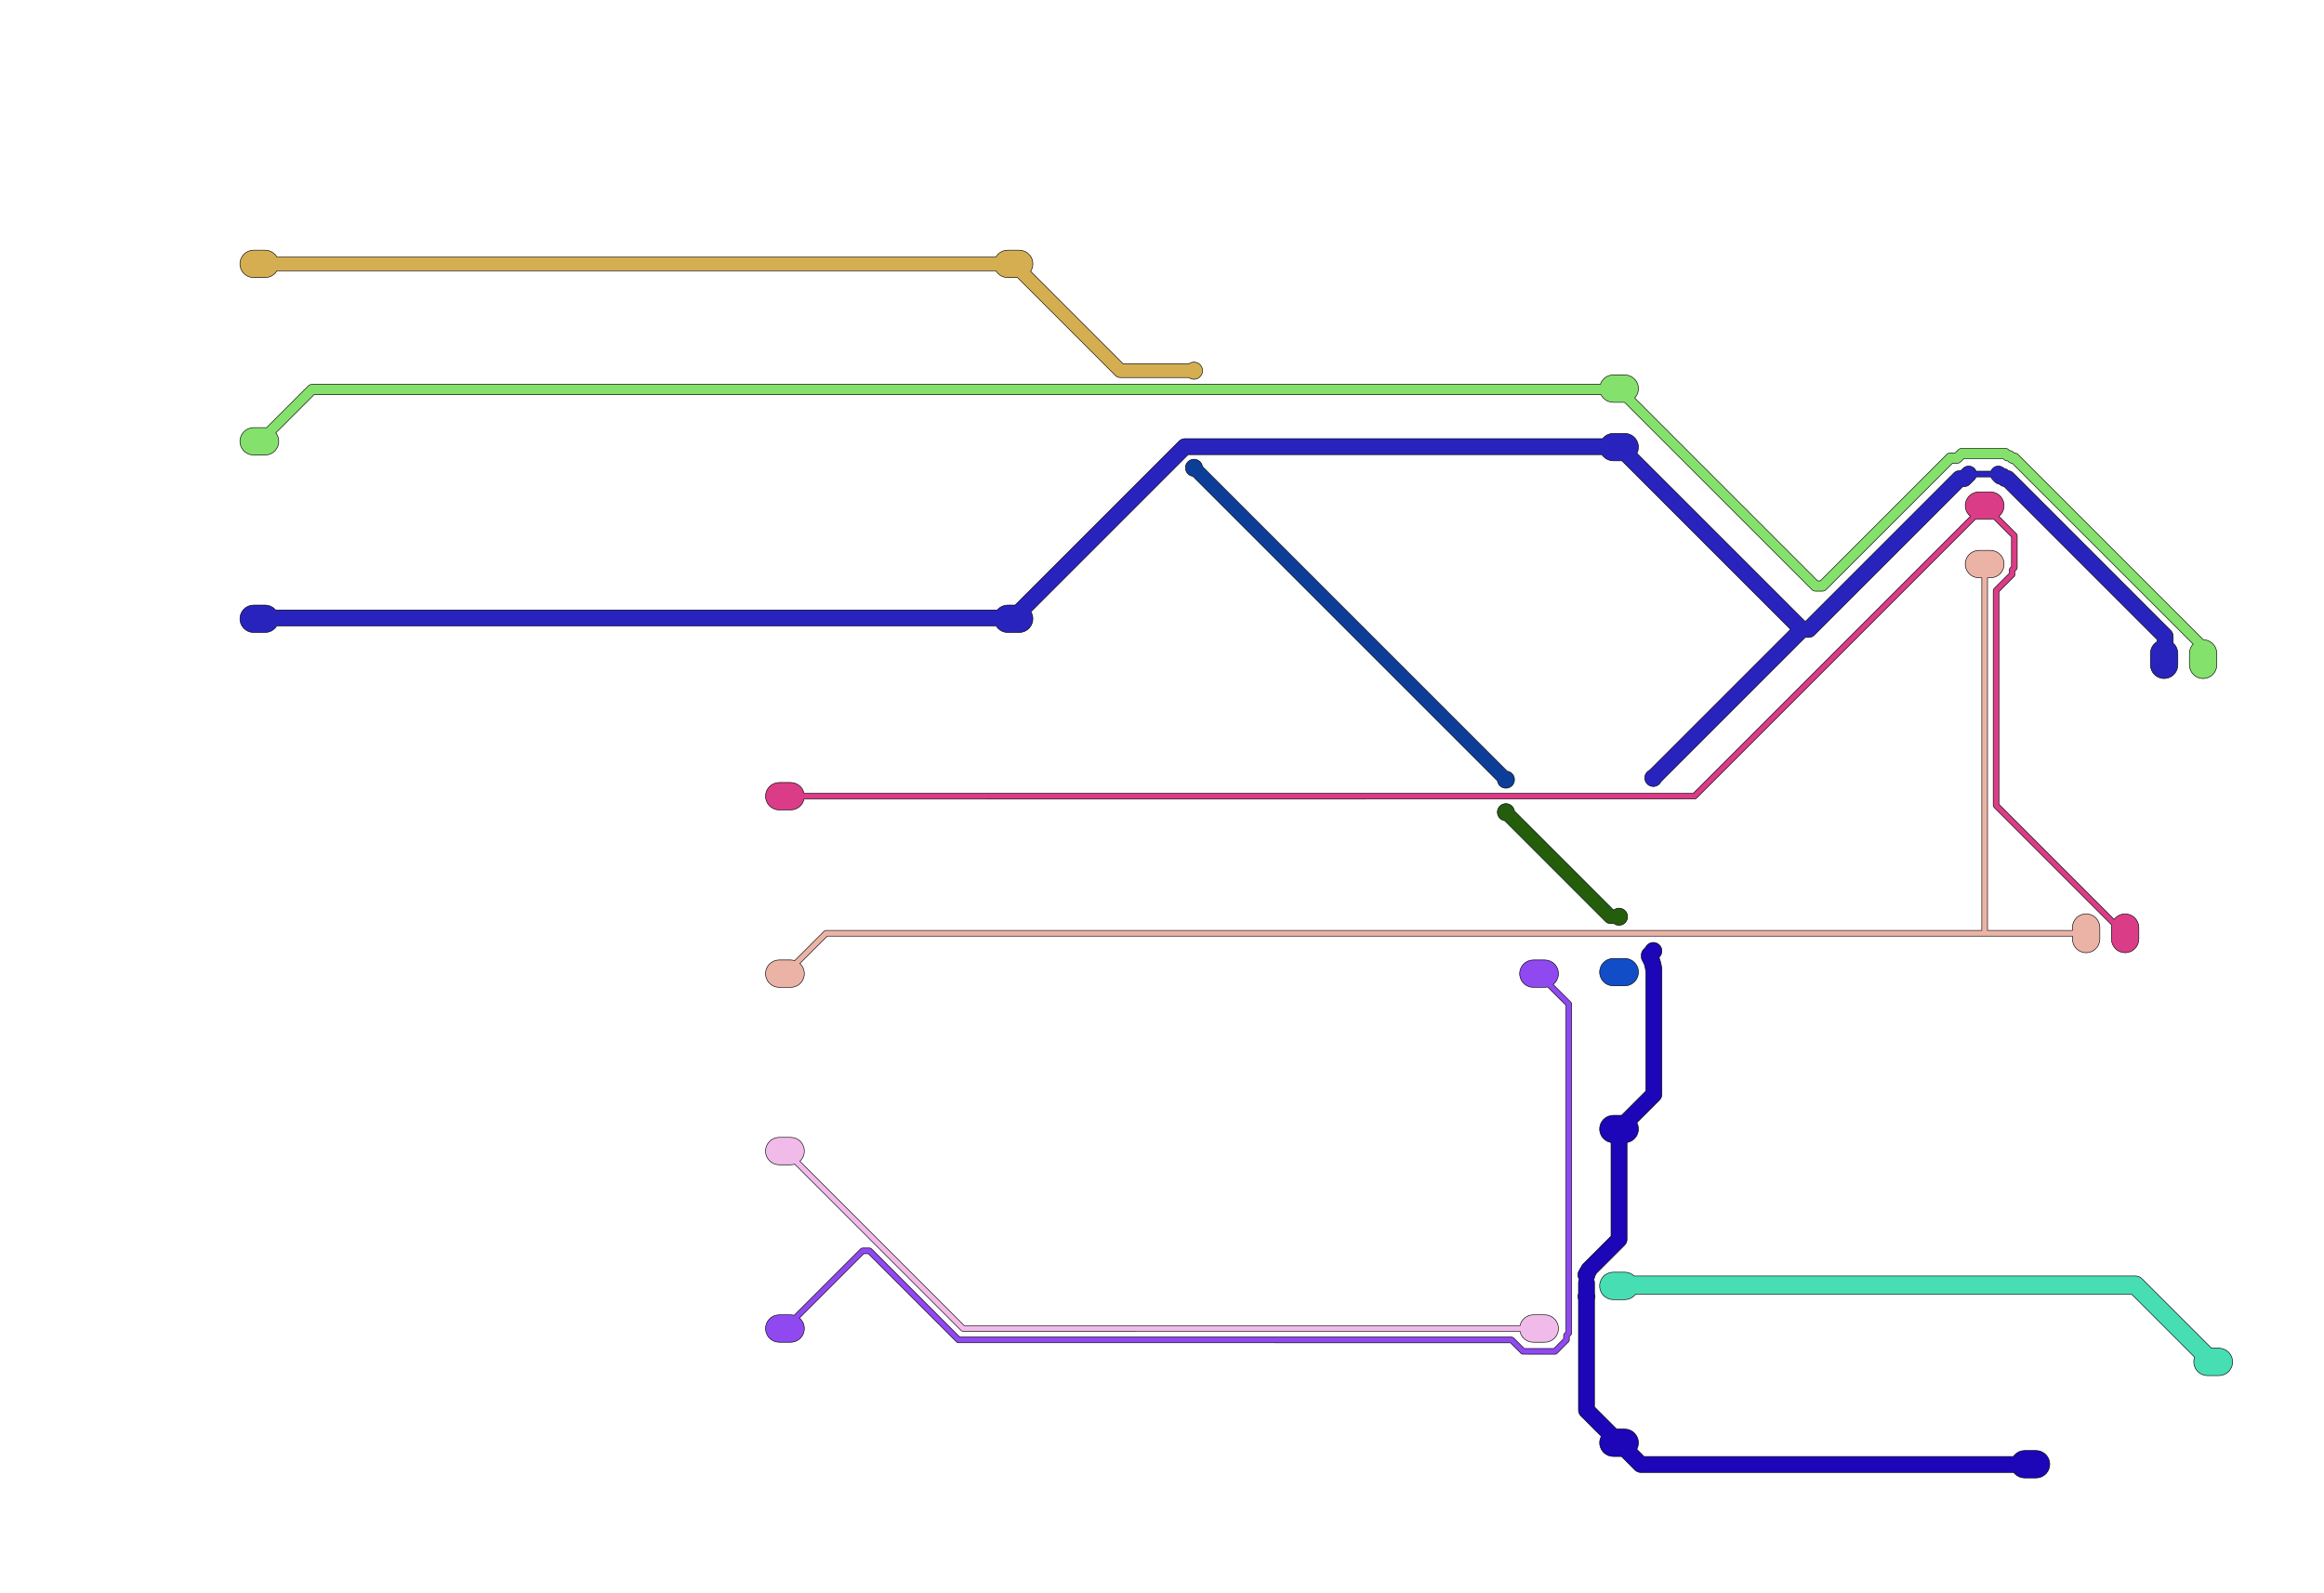
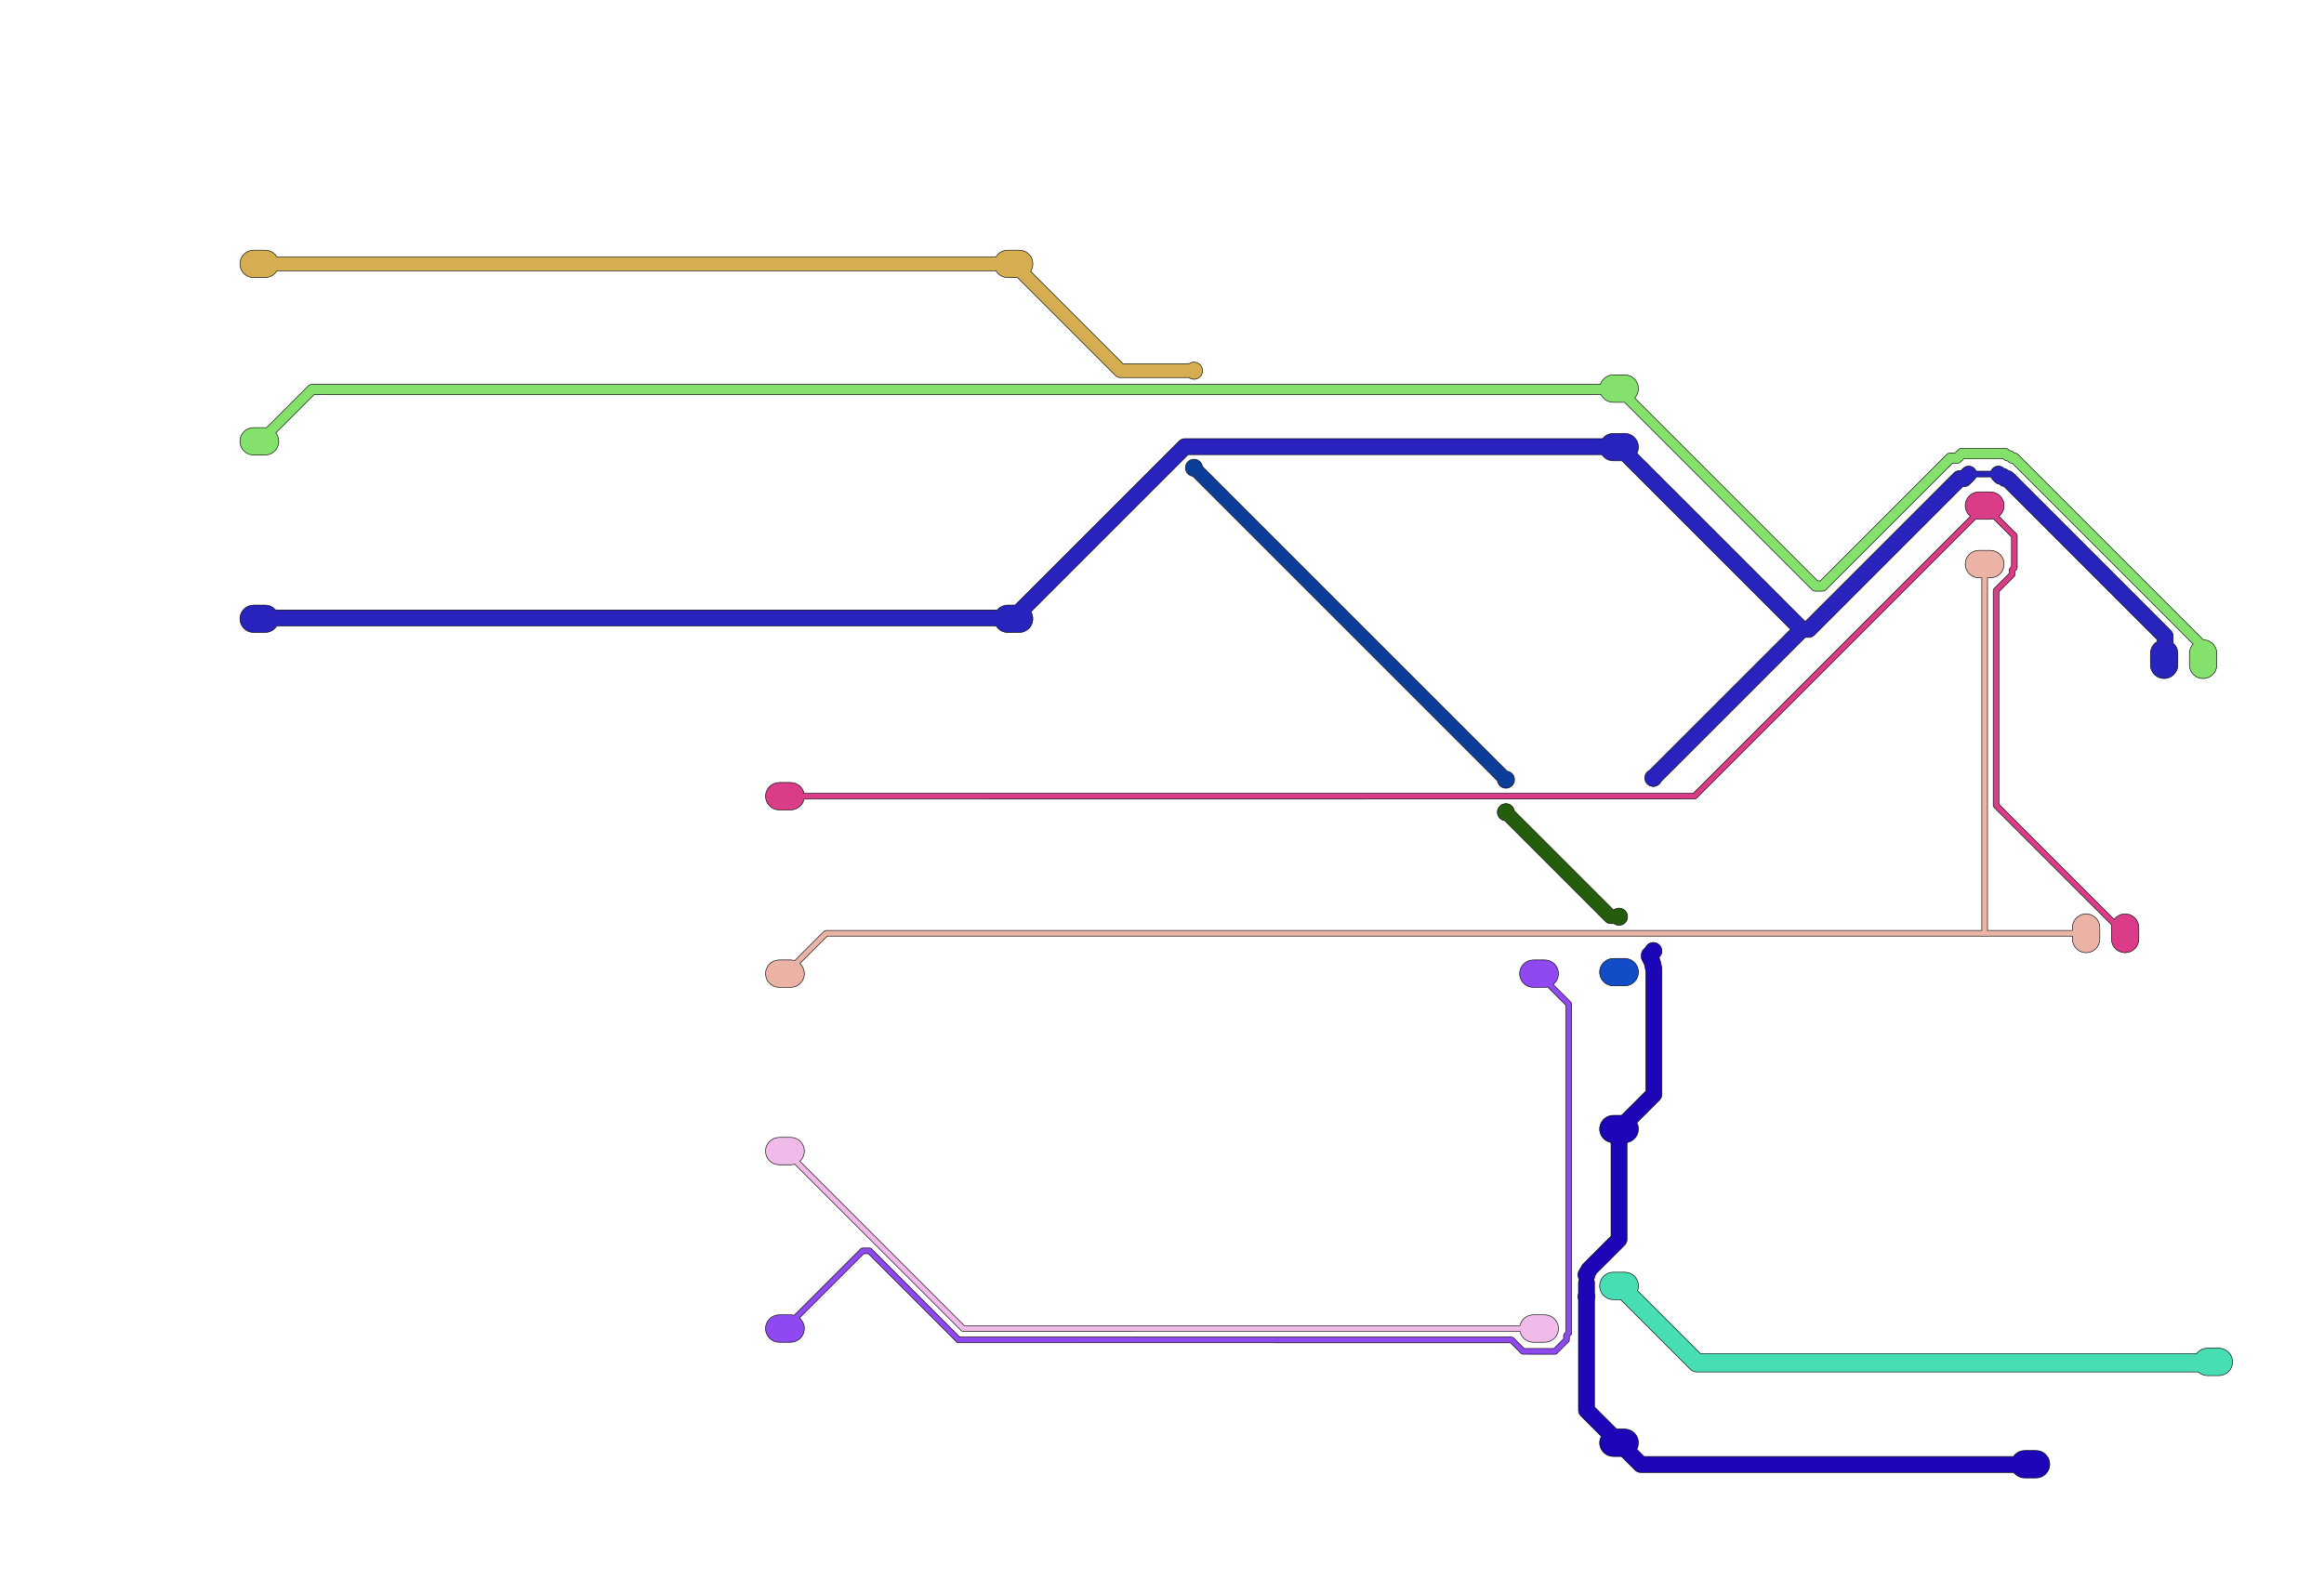
<svg xmlns="http://www.w3.org/2000/svg" width="384.378" height="263.433" viewBox="0 0 8007.87 5488.19" version="1.1">
  <g fill-rule="evenodd">
    <path d="M 827.03,2137.48 L 827.03,2127.61 L 829.084,2117.95 L 833.101,2108.92 L 838.907,2100.93 L 846.246,2094.32 L 854.8,2089.39 L 864.193,2086.33 L 874.016,2085.3 L 913.386,2085.3 L 923.208,2086.33 L 932.602,2089.39 L 941.155,2094.32 L 948.495,2100.93 L 949.533,2102.36 L 3436.29,2102.36 L 3437.33,2100.93 L 3444.67,2094.32 L 3453.23,2089.39 L 3462.62,2086.33 L 3472.44,2085.3 L 3497.77,2085.3 L 4063.19,1519.88 L 4067.37,1516.45 L 4072.13,1513.91 L 4077.3,1512.34 L 4082.68,1511.81 L 5522.15,1511.81 L 5523.95,1509.33 L 5531.29,1502.72 L 5539.84,1497.79 L 5549.23,1494.73 L 5559.06,1493.7 L 5598.43,1493.7 L 5608.25,1494.73 L 5617.64,1497.79 L 5626.19,1502.72 L 5633.53,1509.33 L 5639.34,1517.32 L 5643.36,1526.35 L 5645.41,1536.01 L 5645.41,1545.88 L 5643.36,1555.54 L 5640.44,1562.1 L 6220.08,2141.73 L 6220.87,2141.73 L 6732.48,1630.12 L 6736.66,1626.69 L 6741.42,1624.14 L 6746.59,1622.58 L 6751.97,1622.05 L 6756.3,1622.05 L 6763.98,1614.37 L 6768.15,1610.94 L 6772.92,1608.4 L 6778.09,1606.83 L 6783.46,1606.3 L 6788.84,1606.83 L 6794.01,1608.4 L 6798.77,1610.94 L 6802.95,1614.37 L 6806.38,1618.55 L 6809.14,1624.01 L 6860.15,1624.01 L 6862.91,1618.55 L 6866.34,1614.37 L 6870.51,1610.94 L 6875.28,1608.4 L 6880.45,1606.83 L 6885.83,1606.3 L 6891.2,1606.83 L 6896.37,1608.4 L 6901.14,1610.94 L 6905.5,1614.56 L 6906.95,1614.7 L 6912.12,1616.27 L 6916.88,1618.82 L 6921.25,1622.43 L 6922.7,1622.58 L 6927.87,1624.14 L 6932.63,1626.69 L 6936.81,1630.12 L 7480.12,2173.43 L 7483.54,2177.6 L 7486.09,2182.37 L 7487.66,2187.54 L 7488.19,2192.91 L 7488.19,2216.58 L 7495.18,2224.2 L 7500.11,2232.75 L 7503.17,2242.15 L 7504.2,2251.97 L 7504.2,2291.34 L 7503.17,2301.16 L 7500.11,2310.55 L 7495.18,2319.11 L 7488.57,2326.45 L 7480.58,2332.25 L 7471.55,2336.27 L 7461.89,2338.32 L 7452.02,2338.32 L 7442.36,2336.27 L 7433.33,2332.25 L 7425.34,2326.45 L 7418.73,2319.11 L 7413.8,2310.55 L 7410.74,2301.16 L 7409.71,2291.34 L 7409.71,2251.97 L 7410.74,2242.15 L 7413.8,2232.75 L 7418.73,2224.2 L 7425.34,2216.86 L 7433.07,2211.25 L 7433.07,2204.33 L 6905.52,1676.78 L 6904.07,1676.63 L 6898.9,1675.07 L 6894.14,1672.52 L 6889.77,1668.9 L 6888.32,1668.76 L 6883.15,1667.19 L 6878.39,1664.65 L 6874.21,1661.22 L 6866.34,1653.34 L 6862.91,1649.17 L 6860.15,1643.7 L 6809.14,1643.7 L 6806.38,1649.17 L 6802.95,1653.34 L 6787.2,1669.09 L 6783.03,1672.52 L 6778.26,1675.07 L 6773.09,1676.63 L 6767.72,1677.16 L 6763.38,1677.16 L 6251.77,2188.78 L 6247.59,2192.21 L 6242.83,2194.75 L 6237.66,2196.32 L 6232.28,2196.85 L 6220.08,2196.85 L 5723.83,2693.09 L 5720.74,2698.46 L 5716.61,2703.05 L 5711.61,2706.67 L 5705.97,2709.18 L 5699.94,2710.47 L 5693.76,2710.47 L 5687.73,2709.18 L 5682.09,2706.67 L 5677.09,2703.05 L 5672.96,2698.46 L 5669.88,2693.11 L 5667.97,2687.24 L 5667.32,2681.1 L 5667.97,2674.96 L 5669.88,2669.09 L 5672.96,2663.75 L 5677.09,2659.16 L 5682.09,2655.53 L 5684.54,2654.44 L 6169.69,2169.29 L 5588.58,1588.19 L 5559.06,1588.19 L 5549.23,1587.16 L 5539.84,1584.1 L 5531.29,1579.17 L 5523.95,1572.56 L 5519.86,1566.93 L 4094.09,1566.93 L 3552.46,2108.56 L 3556.74,2117.95 L 3558.8,2127.61 L 3558.8,2137.48 L 3556.74,2147.15 L 3552.73,2156.17 L 3546.92,2164.16 L 3539.58,2170.77 L 3531.03,2175.71 L 3521.63,2178.76 L 3511.81,2179.79 L 3472.44,2179.79 L 3462.62,2178.76 L 3453.23,2175.71 L 3444.67,2170.77 L 3437.33,2164.16 L 3432.48,2157.48 L 953.347,2157.48 L 948.495,2164.16 L 941.155,2170.77 L 932.602,2175.71 L 923.208,2178.76 L 913.386,2179.79 L 874.016,2179.79 L 864.193,2178.76 L 854.8,2175.71 L 846.246,2170.77 L 838.907,2164.16 L 833.101,2156.17 L 829.084,2147.15 L 827.03,2137.48 z " style="fill-opacity:1;fill:rgb(41,35,190);stroke:rgb(0,0,0);stroke-width:2" />
  </g>
  <g fill-rule="evenodd">
    <path d="M 827.03,1525.94 L 827.03,1516.06 L 829.084,1506.4 L 833.101,1497.38 L 838.907,1489.38 L 846.246,1482.78 L 854.8,1477.84 L 864.193,1474.79 L 874.016,1473.75 L 913.386,1473.75 L 918.024,1474.24 L 1062.27,1329.99 L 1064.96,1327.79 L 1068.02,1326.15 L 1071.34,1325.14 L 1074.8,1324.8 L 5514.12,1324.8 L 5518.14,1315.75 L 5523.95,1307.76 L 5531.29,1301.15 L 5539.84,1296.21 L 5549.23,1293.16 L 5559.06,1292.13 L 5598.43,1292.13 L 5608.25,1293.16 L 5617.64,1296.21 L 5626.19,1301.15 L 5633.53,1307.76 L 5639.34,1315.75 L 5643.36,1324.77 L 5645.41,1334.43 L 5645.41,1344.31 L 5643.36,1353.97 L 5639.34,1362.99 L 5632.86,1371.59 L 6263.24,2001.97 L 6272.19,2001.97 L 6707.94,1566.21 L 6710.63,1564.01 L 6713.69,1562.37 L 6717.01,1561.36 L 6720.47,1561.02 L 6736.75,1561.02 L 6747.31,1550.46 L 6750,1548.26 L 6753.06,1546.62 L 6756.38,1545.62 L 6759.84,1545.27 L 6909.45,1545.27 L 6912.9,1545.62 L 6916.23,1546.62 L 6919.29,1548.26 L 6924.66,1553.15 L 6928.65,1553.49 L 6931.97,1554.5 L 6935.04,1556.13 L 6940.41,1561.02 L 6944.4,1561.36 L 6947.72,1562.37 L 6950.79,1564.01 L 6953.47,1566.21 L 7592.24,2204.98 L 7596.28,2204.98 L 7605.94,2207.04 L 7614.96,2211.05 L 7622.95,2216.86 L 7629.56,2224.2 L 7634.5,2232.75 L 7637.55,2242.15 L 7638.58,2251.97 L 7638.58,2291.34 L 7637.55,2301.16 L 7634.5,2310.55 L 7629.56,2319.11 L 7622.95,2326.45 L 7614.96,2332.25 L 7605.94,2336.27 L 7596.28,2338.32 L 7586.4,2338.32 L 7576.74,2336.27 L 7567.72,2332.25 L 7559.73,2326.45 L 7553.12,2319.11 L 7548.18,2310.55 L 7545.13,2301.16 L 7544.09,2291.34 L 7544.09,2251.97 L 7545.13,2242.15 L 7548.18,2232.75 L 7553.12,2224.2 L 7557.02,2219.87 L 6933.6,1596.46 L 6929.61,1596.12 L 6926.29,1595.11 L 6923.23,1593.47 L 6917.86,1588.58 L 6913.86,1588.24 L 6910.54,1587.23 L 6907.48,1585.6 L 6902.11,1580.71 L 6767.18,1580.71 L 6756.62,1591.27 L 6753.94,1593.47 L 6750.87,1595.11 L 6747.55,1596.12 L 6744.09,1596.46 L 6727.81,1596.46 L 6292.05,2032.21 L 6289.37,2034.41 L 6286.31,2036.05 L 6282.98,2037.06 L 6279.53,2037.4 L 6255.91,2037.4 L 6252.45,2037.06 L 6249.13,2036.05 L 6246.06,2034.41 L 6243.38,2032.21 L 5597.78,1386.61 L 5559.06,1386.61 L 5549.23,1385.58 L 5539.84,1382.53 L 5531.29,1377.59 L 5523.95,1370.98 L 5518.14,1362.99 L 5516.91,1360.24 L 1082.14,1360.24 L 950.387,1491.99 L 954.3,1497.38 L 958.318,1506.4 L 960.371,1516.06 L 960.371,1525.94 L 958.318,1535.6 L 954.3,1544.62 L 948.495,1552.61 L 941.155,1559.22 L 932.602,1564.16 L 923.208,1567.21 L 913.386,1568.24 L 874.016,1568.24 L 864.193,1567.21 L 854.8,1564.16 L 846.246,1559.22 L 838.907,1552.61 L 833.101,1544.62 L 829.084,1535.6 L 827.03,1525.94 z " style="fill-opacity:1;fill:rgb(132,225,108);stroke:rgb(0,0,0);stroke-width:2" />
  </g>
  <g fill-rule="evenodd">
    <path d="M 827.03,914.387 L 827.03,904.51 L 829.084,894.85 L 833.101,885.827 L 838.907,877.836 L 846.246,871.228 L 854.8,866.289 L 864.193,863.237 L 874.016,862.205 L 913.386,862.205 L 923.208,863.237 L 932.602,866.289 L 941.155,871.228 L 948.495,877.836 L 954.299,885.825 L 3431.53,885.825 L 3437.33,877.836 L 3444.67,871.228 L 3453.23,866.289 L 3462.62,863.237 L 3472.44,862.205 L 3511.81,862.205 L 3521.63,863.237 L 3531.03,866.289 L 3539.58,871.228 L 3546.92,877.836 L 3552.73,885.827 L 3556.74,894.85 L 3558.8,904.51 L 3558.8,914.387 L 3556.74,924.048 L 3552.73,933.071 L 3551.22,935.139 L 3870.02,1253.94 L 4096.73,1253.94 L 4099.41,1251.99 L 4105.05,1249.48 L 4111.09,1248.19 L 4117.26,1248.19 L 4123.3,1249.48 L 4128.94,1251.99 L 4133.93,1255.62 L 4138.06,1260.2 L 4141.15,1265.55 L 4143.06,1271.42 L 4143.7,1277.56 L 4143.06,1283.7 L 4141.15,1289.57 L 4138.06,1294.91 L 4133.93,1299.5 L 4128.94,1303.13 L 4123.3,1305.64 L 4117.26,1306.92 L 4111.09,1306.92 L 4105.05,1305.64 L 4099.41,1303.13 L 4096.72,1301.18 L 3860.24,1301.18 L 3855.63,1300.73 L 3851.2,1299.38 L 3847.11,1297.2 L 3843.53,1294.26 L 3505.96,956.693 L 3472.44,956.693 L 3462.62,955.661 L 3453.23,952.608 L 3444.67,947.67 L 3437.33,941.061 L 3431.53,933.069 L 954.301,933.069 L 948.495,941.061 L 941.155,947.67 L 932.602,952.608 L 923.208,955.661 L 913.386,956.693 L 874.016,956.693 L 864.193,955.661 L 854.8,952.608 L 846.246,947.67 L 838.907,941.061 L 833.101,933.071 L 829.084,924.048 L 827.03,914.387 z " style="fill-opacity:1;fill:rgb(214,174,82);stroke:rgb(0,0,0);stroke-width:2" />
  </g>
  <g fill-rule="evenodd">
    <path d="M 2638.05,4583.68 L 2638.05,4573.8 L 2640.11,4564.14 L 2644.12,4555.12 L 2649.93,4547.13 L 2657.27,4540.52 L 2665.82,4535.58 L 2675.22,4532.53 L 2685.04,4531.5 L 2724.41,4531.5 L 2734.23,4532.53 L 2736.33,4533.21 L 2965.48,4304.06 L 2968.67,4301.93 L 2972.44,4301.18 L 2996.06,4301.18 L 2999.83,4301.93 L 3003.02,4304.06 L 3307.23,4608.27 L 5208.66,4608.27 L 5212.43,4609.02 L 5215.62,4611.15 L 5252.11,4647.64 L 5354.19,4647.64 L 5387.79,4614.03 L 5387.79,4602.36 L 5388.54,4598.59 L 5390.68,4595.4 L 5395.67,4590.41 L 5395.67,3464.71 L 5332.78,3401.82 L 5322.83,3402.89 L 5283.46,3402.89 L 5273.64,3401.85 L 5264.25,3398.8 L 5255.7,3393.86 L 5248.36,3387.26 L 5242.55,3379.27 L 5238.53,3370.24 L 5236.48,3360.58 L 5236.48,3350.7 L 5238.53,3341.04 L 5242.55,3332.02 L 5248.36,3324.03 L 5255.7,3317.42 L 5264.25,3312.48 L 5273.64,3309.43 L 5283.46,3308.4 L 5322.83,3308.4 L 5332.66,3309.43 L 5342.05,3312.48 L 5350.6,3317.42 L 5357.94,3324.03 L 5363.75,3332.02 L 5367.77,3341.04 L 5369.82,3350.7 L 5369.82,3360.58 L 5367.77,3370.24 L 5363.75,3379.27 L 5357.94,3387.26 L 5351.69,3392.89 L 5412.47,3453.67 L 5414.6,3456.86 L 5415.35,3460.63 L 5415.35,4594.49 L 5415.16,4596.41 L 5413.69,4599.96 L 5407.48,4606.44 L 5407.48,4618.11 L 5407.29,4620.03 L 5405.82,4623.58 L 5365.23,4664.44 L 5362.03,4666.57 L 5358.27,4667.32 L 5246.11,4667.13 L 5242.56,4665.66 L 5241.07,4664.44 L 5204.58,4627.95 L 3301.23,4627.76 L 3297.68,4626.29 L 3296.19,4625.07 L 2991.98,4320.87 L 2976.52,4320.87 L 2754.64,4542.74 L 2759.52,4547.13 L 2765.32,4555.12 L 2769.34,4564.14 L 2771.39,4573.8 L 2771.39,4583.68 L 2769.34,4593.34 L 2765.32,4602.36 L 2759.52,4610.35 L 2752.18,4616.96 L 2743.63,4621.9 L 2734.23,4624.95 L 2724.41,4625.98 L 2685.04,4625.98 L 2675.22,4624.95 L 2665.82,4621.9 L 2657.27,4616.96 L 2649.93,4610.35 L 2644.12,4602.36 L 2640.11,4593.34 L 2638.05,4583.68 z " style="fill-opacity:1;fill:rgb(144,73,241);stroke:rgb(0,0,0);stroke-width:2" />
  </g>
  <g fill-rule="evenodd">
    <path d="M 2638.05,3972.13 L 2638.05,3962.25 L 2640.11,3952.59 L 2644.12,3943.57 L 2649.93,3935.58 L 2657.27,3928.97 L 2665.82,3924.03 L 2675.22,3920.98 L 2685.04,3919.95 L 2724.41,3919.95 L 2734.23,3920.98 L 2743.63,3924.03 L 2752.18,3928.97 L 2759.52,3935.58 L 2765.32,3943.57 L 2769.34,3952.59 L 2771.39,3962.25 L 2771.39,3972.13 L 2769.34,3981.79 L 2765.32,3990.81 L 2759.52,3998.8 L 2756.03,4001.95 L 3322.97,4568.9 L 5237.52,4568.9 L 5238.53,4564.14 L 5242.55,4555.12 L 5248.36,4547.13 L 5255.7,4540.52 L 5264.25,4535.58 L 5273.64,4532.53 L 5283.46,4531.5 L 5322.83,4531.5 L 5332.66,4532.53 L 5342.05,4535.58 L 5350.6,4540.52 L 5357.94,4547.13 L 5363.75,4555.12 L 5367.77,4564.14 L 5369.82,4573.8 L 5369.82,4583.68 L 5367.77,4593.34 L 5363.75,4602.36 L 5357.94,4610.35 L 5350.6,4616.96 L 5342.05,4621.9 L 5332.66,4624.95 L 5322.83,4625.98 L 5283.46,4625.98 L 5273.64,4624.95 L 5264.25,4621.9 L 5255.7,4616.96 L 5248.36,4610.35 L 5242.55,4602.36 L 5238.53,4593.34 L 5237.52,4588.58 L 3316.98,4588.39 L 3313.43,4586.92 L 3311.94,4585.7 L 2738.32,4012.08 L 2734.23,4013.4 L 2724.41,4014.44 L 2685.04,4014.44 L 2675.22,4013.4 L 2665.82,4010.35 L 2657.27,4005.41 L 2649.93,3998.8 L 2644.12,3990.81 L 2640.11,3981.79 L 2638.05,3972.13 z " style="fill-opacity:1;fill:rgb(241,187,233);stroke:rgb(0,0,0);stroke-width:2" />
  </g>
  <g fill-rule="evenodd">
    <path d="M 2638.05,3360.58 L 2638.05,3350.7 L 2640.11,3341.04 L 2644.12,3332.02 L 2649.93,3324.03 L 2657.27,3317.42 L 2665.82,3312.48 L 2675.22,3309.43 L 2685.04,3308.4 L 2724.41,3308.4 L 2734.23,3309.43 L 2738.31,3310.76 L 2839.5,3209.58 L 2842.69,3207.44 L 2846.46,3206.69 L 6828.74,3206.69 L 6828.74,1991.34 L 6818.9,1991.34 L 6809.08,1990.31 L 6799.68,1987.25 L 6791.13,1982.32 L 6783.79,1975.71 L 6777.98,1967.72 L 6773.97,1958.69 L 6771.91,1949.03 L 6771.91,1939.16 L 6773.97,1929.5 L 6777.98,1920.47 L 6783.79,1912.48 L 6791.13,1905.87 L 6799.68,1900.93 L 6809.08,1897.88 L 6818.9,1896.85 L 6858.27,1896.85 L 6868.09,1897.88 L 6877.48,1900.93 L 6886.04,1905.87 L 6893.38,1912.48 L 6899.18,1920.47 L 6903.2,1929.5 L 6905.25,1939.16 L 6905.25,1949.03 L 6903.2,1958.69 L 6899.18,1967.72 L 6893.38,1975.71 L 6886.04,1982.32 L 6877.48,1987.25 L 6868.09,1990.31 L 6858.27,1991.34 L 6848.42,1991.34 L 6848.42,3206.69 L 7140.94,3206.69 L 7140.94,3196.85 L 7141.98,3187.03 L 7145.03,3177.63 L 7149.97,3169.08 L 7156.58,3161.74 L 7164.57,3155.94 L 7173.59,3151.92 L 7183.25,3149.87 L 7193.13,3149.87 L 7202.79,3151.92 L 7211.81,3155.94 L 7219.8,3161.74 L 7226.41,3169.08 L 7231.35,3177.63 L 7234.4,3187.03 L 7235.43,3196.85 L 7235.43,3236.22 L 7234.4,3246.04 L 7231.35,3255.44 L 7226.41,3263.99 L 7219.8,3271.33 L 7211.81,3277.14 L 7202.79,3281.15 L 7193.13,3283.21 L 7183.25,3283.21 L 7173.59,3281.15 L 7164.57,3277.14 L 7156.58,3271.33 L 7149.97,3263.99 L 7145.03,3255.44 L 7141.98,3246.04 L 7140.94,3236.22 L 7140.94,3226.38 L 2850.53,3226.38 L 2756.02,3320.88 L 2759.52,3324.03 L 2765.32,3332.02 L 2769.34,3341.04 L 2771.39,3350.7 L 2771.39,3360.58 L 2769.34,3370.24 L 2765.32,3379.27 L 2759.52,3387.26 L 2752.18,3393.86 L 2743.63,3398.8 L 2734.23,3401.85 L 2724.41,3402.89 L 2685.04,3402.89 L 2675.22,3401.85 L 2665.82,3398.8 L 2657.27,3393.86 L 2649.93,3387.26 L 2644.12,3379.27 L 2640.11,3370.24 L 2638.05,3360.58 z " style="fill-opacity:1;fill:rgb(235,179,166);stroke:rgb(0,0,0);stroke-width:2" />
  </g>
  <g fill-rule="evenodd">
    <path d="M 2638.05,2749.03 L 2638.05,2739.16 L 2640.11,2729.5 L 2644.12,2720.47 L 2649.93,2712.48 L 2657.27,2705.87 L 2665.82,2700.93 L 2675.22,2697.88 L 2685.04,2696.85 L 2724.41,2696.85 L 2734.23,2697.88 L 2743.63,2700.93 L 2752.18,2705.87 L 2759.52,2712.48 L 2765.32,2720.47 L 2769.34,2729.5 L 2770.35,2734.25 L 5834.5,2734.25 L 6789.49,1779.27 L 6783.79,1774.13 L 6777.98,1766.14 L 6773.97,1757.12 L 6771.91,1747.46 L 6771.91,1737.58 L 6773.97,1727.92 L 6777.98,1718.9 L 6783.79,1710.91 L 6791.13,1704.3 L 6799.68,1699.36 L 6809.08,1696.31 L 6818.9,1695.28 L 6858.27,1695.28 L 6868.09,1696.31 L 6877.48,1699.36 L 6886.04,1704.3 L 6893.38,1710.91 L 6899.18,1718.9 L 6903.2,1727.92 L 6905.25,1737.58 L 6905.25,1747.46 L 6903.2,1757.12 L 6899.18,1766.14 L 6893.38,1774.13 L 6887.67,1779.27 L 6947.9,1839.5 L 6950.04,1842.69 L 6950.79,1846.46 L 6950.79,1956.69 L 6950.04,1960.46 L 6947.9,1963.65 L 6942.91,1968.64 L 6942.91,1980.31 L 6942.72,1982.23 L 6941.25,1985.78 L 6887.79,2039.51 L 6887.79,2771.51 L 7284.83,3168.55 L 7290.96,3161.74 L 7298.95,3155.94 L 7307.97,3151.92 L 7317.63,3149.87 L 7327.51,3149.87 L 7337.17,3151.92 L 7346.19,3155.94 L 7354.18,3161.74 L 7360.79,3169.08 L 7365.73,3177.63 L 7368.78,3187.03 L 7369.82,3196.85 L 7369.82,3236.22 L 7368.78,3246.04 L 7365.73,3255.44 L 7360.79,3263.99 L 7354.18,3271.33 L 7346.19,3277.14 L 7337.17,3281.15 L 7327.51,3283.21 L 7317.63,3283.21 L 7307.97,3281.15 L 7298.95,3277.14 L 7290.96,3271.33 L 7284.35,3263.99 L 7279.41,3255.44 L 7276.36,3246.04 L 7275.33,3236.22 L 7275.33,3196.85 L 7276.28,3187.83 L 6870.99,2782.55 L 6868.86,2779.36 L 6868.11,2775.59 L 6868.11,2035.43 L 6868.86,2031.66 L 6870.99,2028.47 L 6923.23,1976.24 L 6923.23,1964.57 L 6923.98,1960.8 L 6926.11,1957.61 L 6931.1,1952.61 L 6931.1,1850.53 L 6869,1788.43 L 6858.27,1789.76 L 6818.9,1789.76 L 6808.16,1788.43 L 5845.54,2751.05 L 5844.05,2752.28 L 5840.5,2753.75 L 2770.35,2753.94 L 2769.34,2758.69 L 2765.32,2767.72 L 2759.52,2775.71 L 2752.18,2782.32 L 2743.63,2787.25 L 2734.23,2790.31 L 2724.41,2791.34 L 2685.04,2791.34 L 2675.22,2790.31 L 2665.82,2787.25 L 2657.27,2782.32 L 2649.93,2775.71 L 2644.12,2767.72 L 2640.11,2758.69 L 2638.05,2749.03 z " style="fill-opacity:1;fill:rgb(219,60,135);stroke:rgb(0,0,0);stroke-width:2" />
  </g>
  <g fill-rule="evenodd">
    <path d="M 4084.65,1612.2 L 4085.29,1606.07 L 4087.2,1600.19 L 4090.28,1594.85 L 4094.42,1590.26 L 4099.41,1586.63 L 4105.05,1584.12 L 4111.09,1582.84 L 4117.26,1582.84 L 4123.3,1584.12 L 4128.94,1586.63 L 4133.93,1590.26 L 4138.06,1594.85 L 4141.15,1600.19 L 4143.06,1606.07 L 4143.25,1607.87 L 5193.27,2657.9 L 5198.1,2658.93 L 5203.74,2661.44 L 5208.73,2665.06 L 5212.86,2669.65 L 5215.95,2675 L 5217.86,2680.87 L 5218.5,2687.01 L 5217.86,2693.15 L 5215.95,2699.02 L 5212.86,2704.36 L 5208.73,2708.95 L 5203.74,2712.58 L 5198.1,2715.09 L 5192.06,2716.37 L 5185.89,2716.37 L 5179.85,2715.09 L 5174.21,2712.58 L 5169.22,2708.95 L 5165.09,2704.36 L 5162,2699.02 L 5160.09,2693.15 L 5159.9,2691.34 L 4109.88,1641.31 L 4105.05,1640.29 L 4099.41,1637.78 L 4094.42,1634.15 L 4090.28,1629.56 L 4087.2,1624.21 L 4085.29,1618.34 L 4084.65,1612.2 z " style="fill-opacity:1;fill:rgb(12,62,153);stroke:rgb(0,0,0);stroke-width:2" />
  </g>
  <g fill-rule="evenodd">
    <path d="M 5159.45,2799.21 L 5160.09,2793.07 L 5162,2787.2 L 5165.09,2781.86 L 5169.22,2777.27 L 5174.21,2773.64 L 5179.85,2771.13 L 5185.89,2769.85 L 5192.06,2769.85 L 5198.1,2771.13 L 5203.74,2773.64 L 5208.73,2777.27 L 5212.86,2781.86 L 5215.95,2787.2 L 5217.86,2793.07 L 5218.05,2794.88 L 5559,3135.83 L 5561.3,3135.83 L 5563.98,3133.88 L 5569.62,3131.37 L 5575.65,3130.08 L 5581.83,3130.08 L 5587.86,3131.37 L 5593.5,3133.88 L 5598.5,3137.51 L 5602.63,3142.09 L 5605.71,3147.44 L 5607.62,3153.31 L 5608.27,3159.45 L 5607.62,3165.59 L 5605.71,3171.46 L 5602.63,3176.8 L 5598.5,3181.39 L 5593.5,3185.02 L 5587.86,3187.53 L 5581.83,3188.81 L 5575.65,3188.81 L 5569.62,3187.53 L 5563.98,3185.02 L 5561.29,3183.07 L 5549.21,3183.07 L 5544.6,3182.62 L 5540.17,3181.27 L 5536.09,3179.09 L 5532.51,3176.15 L 5184.68,2828.32 L 5179.85,2827.29 L 5174.21,2824.78 L 5169.22,2821.16 L 5165.09,2816.57 L 5162,2811.22 L 5160.09,2805.35 L 5159.45,2799.21 z " style="fill-opacity:1;fill:rgb(36,94,13);stroke:rgb(0,0,0);stroke-width:2" />
  </g>
  <g fill-rule="evenodd">
    <path d="M 5437.01,4468.5 L 5437.65,4462.36 L 5438.98,4458.29 L 5438.98,4420.28 L 5439.51,4414.9 L 5441.46,4409 L 5439.56,4405.71 L 5437.65,4399.84 L 5437.01,4393.7 L 5437.65,4387.56 L 5439.56,4381.69 L 5442.76,4376.22 L 5445.59,4370.51 L 5448.47,4367 L 5448.95,4365.44 L 5451.49,4360.67 L 5454.92,4356.5 L 5551.18,4260.24 L 5551.18,3937.49 L 5549.23,3937.29 L 5539.84,3934.24 L 5531.29,3929.3 L 5523.95,3922.69 L 5518.14,3914.7 L 5514.12,3905.68 L 5512.07,3896.01 L 5512.07,3886.14 L 5514.12,3876.48 L 5518.14,3867.45 L 5523.95,3859.46 L 5531.29,3852.85 L 5539.84,3847.92 L 5549.23,3844.86 L 5559.06,3843.83 L 5587.66,3843.83 L 5671.26,3760.24 L 5671.26,3346.73 L 5669.82,3341.99 L 5669.33,3337.02 L 5667.85,3332.15 L 5667.62,3329.75 L 5665.9,3324.31 L 5664.8,3321.29 L 5661.55,3315.66 L 5660.87,3313.42 L 5657.61,3307.79 L 5656.04,3302.62 L 5655.51,3297.24 L 5655.51,3291.34 L 5656.04,3285.96 L 5657.61,3280.79 L 5660.15,3276.03 L 5663.58,3271.85 L 5669.87,3265.56 L 5672.96,3260.2 L 5677.09,3255.62 L 5682.09,3251.99 L 5687.73,3249.48 L 5693.76,3248.19 L 5699.94,3248.19 L 5705.97,3249.48 L 5711.61,3251.99 L 5716.61,3255.62 L 5720.74,3260.2 L 5723.83,3265.55 L 5725.73,3271.42 L 5726.38,3277.56 L 5725.73,3283.7 L 5723.83,3289.57 L 5720.74,3294.91 L 5716.68,3299.42 L 5721.91,3315.49 L 5722.15,3317.89 L 5723.88,3323.36 L 5724.37,3328.33 L 5725.85,3333.2 L 5726.38,3338.58 L 5726.38,3771.65 L 5725.85,3777.03 L 5724.28,3782.2 L 5721.73,3786.96 L 5718.3,3791.14 L 5640.16,3869.29 L 5643.36,3876.48 L 5645.41,3886.14 L 5645.41,3896.01 L 5643.36,3905.68 L 5639.34,3914.7 L 5633.53,3922.69 L 5626.19,3929.3 L 5617.64,3934.24 L 5608.25,3937.29 L 5606.3,3937.49 L 5606.3,4271.65 L 5605.77,4277.03 L 5604.2,4282.2 L 5601.65,4286.96 L 5598.23,4291.14 L 5500.29,4389.07 L 5499.87,4390.47 L 5497.32,4395.24 L 5495.69,4397.22 L 5495.42,4399.84 L 5493.51,4405.71 L 5491.61,4409 L 5493.56,4414.9 L 5494.09,4420.28 L 5494.09,4458.29 L 5495.42,4462.36 L 5496.06,4468.5 L 5495.42,4474.64 L 5494.09,4478.72 L 5494.09,4848.82 L 5570.47,4925.2 L 5598.43,4925.2 L 5608.25,4926.23 L 5617.64,4929.28 L 5626.19,4934.22 L 5633.53,4940.83 L 5639.34,4948.82 L 5643.36,4957.84 L 5645.41,4967.5 L 5645.41,4977.38 L 5643.36,4987.04 L 5639.96,4994.68 L 5664.96,5019.68 L 6937.75,5019.68 L 6941.27,5014.84 L 6948.61,5008.24 L 6957.16,5003.3 L 6966.56,5000.24 L 6976.38,4999.21 L 7015.75,4999.21 L 7025.57,5000.24 L 7034.96,5003.3 L 7043.52,5008.24 L 7050.86,5014.84 L 7056.66,5022.83 L 7060.68,5031.86 L 7062.73,5041.52 L 7062.73,5051.4 L 7060.68,5061.06 L 7056.66,5070.08 L 7050.86,5078.07 L 7043.52,5084.68 L 7034.96,5089.62 L 7025.57,5092.67 L 7015.75,5093.7 L 6976.38,5093.7 L 6966.56,5092.67 L 6957.16,5089.62 L 6948.61,5084.68 L 6941.27,5078.07 L 6938.9,5074.8 L 5653.54,5074.8 L 5648.17,5074.27 L 5643,5072.7 L 5638.23,5070.16 L 5634.06,5066.73 L 5587.01,5019.69 L 5559.06,5019.69 L 5549.23,5018.65 L 5539.84,5015.6 L 5531.29,5010.66 L 5523.95,5004.05 L 5518.14,4996.06 L 5514.12,4987.04 L 5512.07,4977.38 L 5512.07,4967.5 L 5514.12,4957.84 L 5517.53,4950.2 L 5447.05,4879.72 L 5443.62,4875.55 L 5441.07,4870.78 L 5439.51,4865.61 L 5438.98,4860.24 L 5438.98,4478.71 L 5437.65,4474.64 L 5437.01,4468.5 z " style="fill-opacity:1;fill:rgb(28,6,183);stroke:rgb(0,0,0);stroke-width:2" />
  </g>
  <g fill-rule="evenodd">
-     <path d="M 5512.07,4436.7 L 5512.07,4426.82 L 5514.12,4417.16 L 5518.14,4408.14 L 5523.95,4400.15 L 5531.29,4393.54 L 5539.84,4388.6 L 5549.23,4385.55 L 5559.06,4384.51 L 5598.43,4384.51 L 5608.25,4385.55 L 5617.64,4388.6 L 5626.19,4393.54 L 5630.75,4397.64 L 7358.27,4397.64 L 7364.41,4398.24 L 7370.32,4400.03 L 7375.77,4402.95 L 7380.54,4406.86 L 7620.13,4646.46 L 7645.67,4646.46 L 7655.49,4647.49 L 7664.89,4650.54 L 7673.44,4655.48 L 7680.78,4662.09 L 7686.58,4670.08 L 7690.6,4679.1 L 7692.65,4688.76 L 7692.65,4698.64 L 7690.6,4708.3 L 7686.58,4717.32 L 7680.78,4725.31 L 7673.44,4731.92 L 7664.89,4736.86 L 7655.49,4739.91 L 7645.67,4740.94 L 7606.3,4740.94 L 7596.48,4739.91 L 7587.08,4736.86 L 7578.53,4731.92 L 7571.19,4725.31 L 7565.38,4717.32 L 7561.37,4708.3 L 7559.31,4698.64 L 7559.31,4688.76 L 7561.37,4679.1 L 7562.08,4677.49 L 7345.22,4460.63 L 5635.53,4460.63 L 5633.53,4463.37 L 5626.19,4469.98 L 5617.64,4474.92 L 5608.25,4477.97 L 5598.43,4479 L 5559.06,4479 L 5549.23,4477.97 L 5539.84,4474.92 L 5531.29,4469.98 L 5523.95,4463.37 L 5518.14,4455.38 L 5514.12,4446.36 L 5512.07,4436.7 z " style="fill-opacity:1;fill:rgb(71,222,179);stroke:rgb(0,0,0);stroke-width:2" />
+     <path d="M 5512.07,4436.7 L 5512.07,4426.82 L 5514.12,4417.16 L 5518.14,4408.14 L 5523.95,4400.15 L 5531.29,4393.54 L 5539.84,4388.6 L 5549.23,4385.55 L 5559.06,4384.51 L 5598.43,4384.51 L 5608.25,4385.55 L 5617.64,4388.6 L 5626.19,4393.54 L 5633.53,4400.15 L 5639.34,4408.14 L 5643.36,4417.16 L 5645.41,4426.82 L 5645.41,4436.7 L 5643.36,4446.36 L 5642.48,4448.33 L 5859.5,4665.35 L 7568.82,4665.35 L 7571.19,4662.09 L 7578.53,4655.48 L 7587.08,4650.54 L 7596.48,4647.49 L 7606.3,4646.46 L 7645.67,4646.46 L 7655.49,4647.49 L 7664.89,4650.54 L 7673.44,4655.48 L 7680.78,4662.09 L 7686.58,4670.08 L 7690.6,4679.1 L 7692.65,4688.76 L 7692.65,4698.64 L 7690.6,4708.3 L 7686.58,4717.32 L 7680.78,4725.31 L 7673.44,4731.92 L 7664.89,4736.86 L 7655.49,4739.91 L 7645.67,4740.94 L 7606.3,4740.94 L 7596.48,4739.91 L 7587.08,4736.86 L 7578.53,4731.92 L 7574.56,4728.35 L 5846.46,4728.35 L 5840.31,4727.74 L 5834.4,4725.95 L 5828.96,4723.04 L 5824.18,4719.12 L 5584.07,4479 L 5559.06,4479 L 5549.23,4477.97 L 5539.84,4474.92 L 5531.29,4469.98 L 5523.95,4463.37 L 5518.14,4455.38 L 5514.12,4446.36 L 5512.07,4436.7 z " style="fill-opacity:1;fill:rgb(71,222,179);stroke:rgb(0,0,0);stroke-width:2" />
  </g>
  <g fill-rule="evenodd">
    <path d="M 5512.07,3355.33 L 5512.07,3345.46 L 5514.12,3335.79 L 5518.14,3326.77 L 5523.95,3318.78 L 5531.29,3312.17 L 5539.84,3307.23 L 5549.23,3304.18 L 5559.06,3303.15 L 5598.43,3303.15 L 5608.25,3304.18 L 5617.64,3307.23 L 5626.19,3312.17 L 5633.53,3318.78 L 5639.34,3326.77 L 5643.36,3335.79 L 5645.41,3345.46 L 5645.41,3355.33 L 5643.36,3364.99 L 5639.34,3374.02 L 5633.53,3382.01 L 5626.19,3388.61 L 5617.64,3393.55 L 5608.25,3396.61 L 5598.43,3397.64 L 5559.06,3397.64 L 5549.23,3396.61 L 5539.84,3393.55 L 5531.29,3388.61 L 5523.95,3382.01 L 5518.14,3374.02 L 5514.12,3364.99 L 5512.07,3355.33 z " style="fill-opacity:1;fill:rgb(18,77,200);stroke:rgb(0,0,0);stroke-width:2" />
  </g>
</svg>
